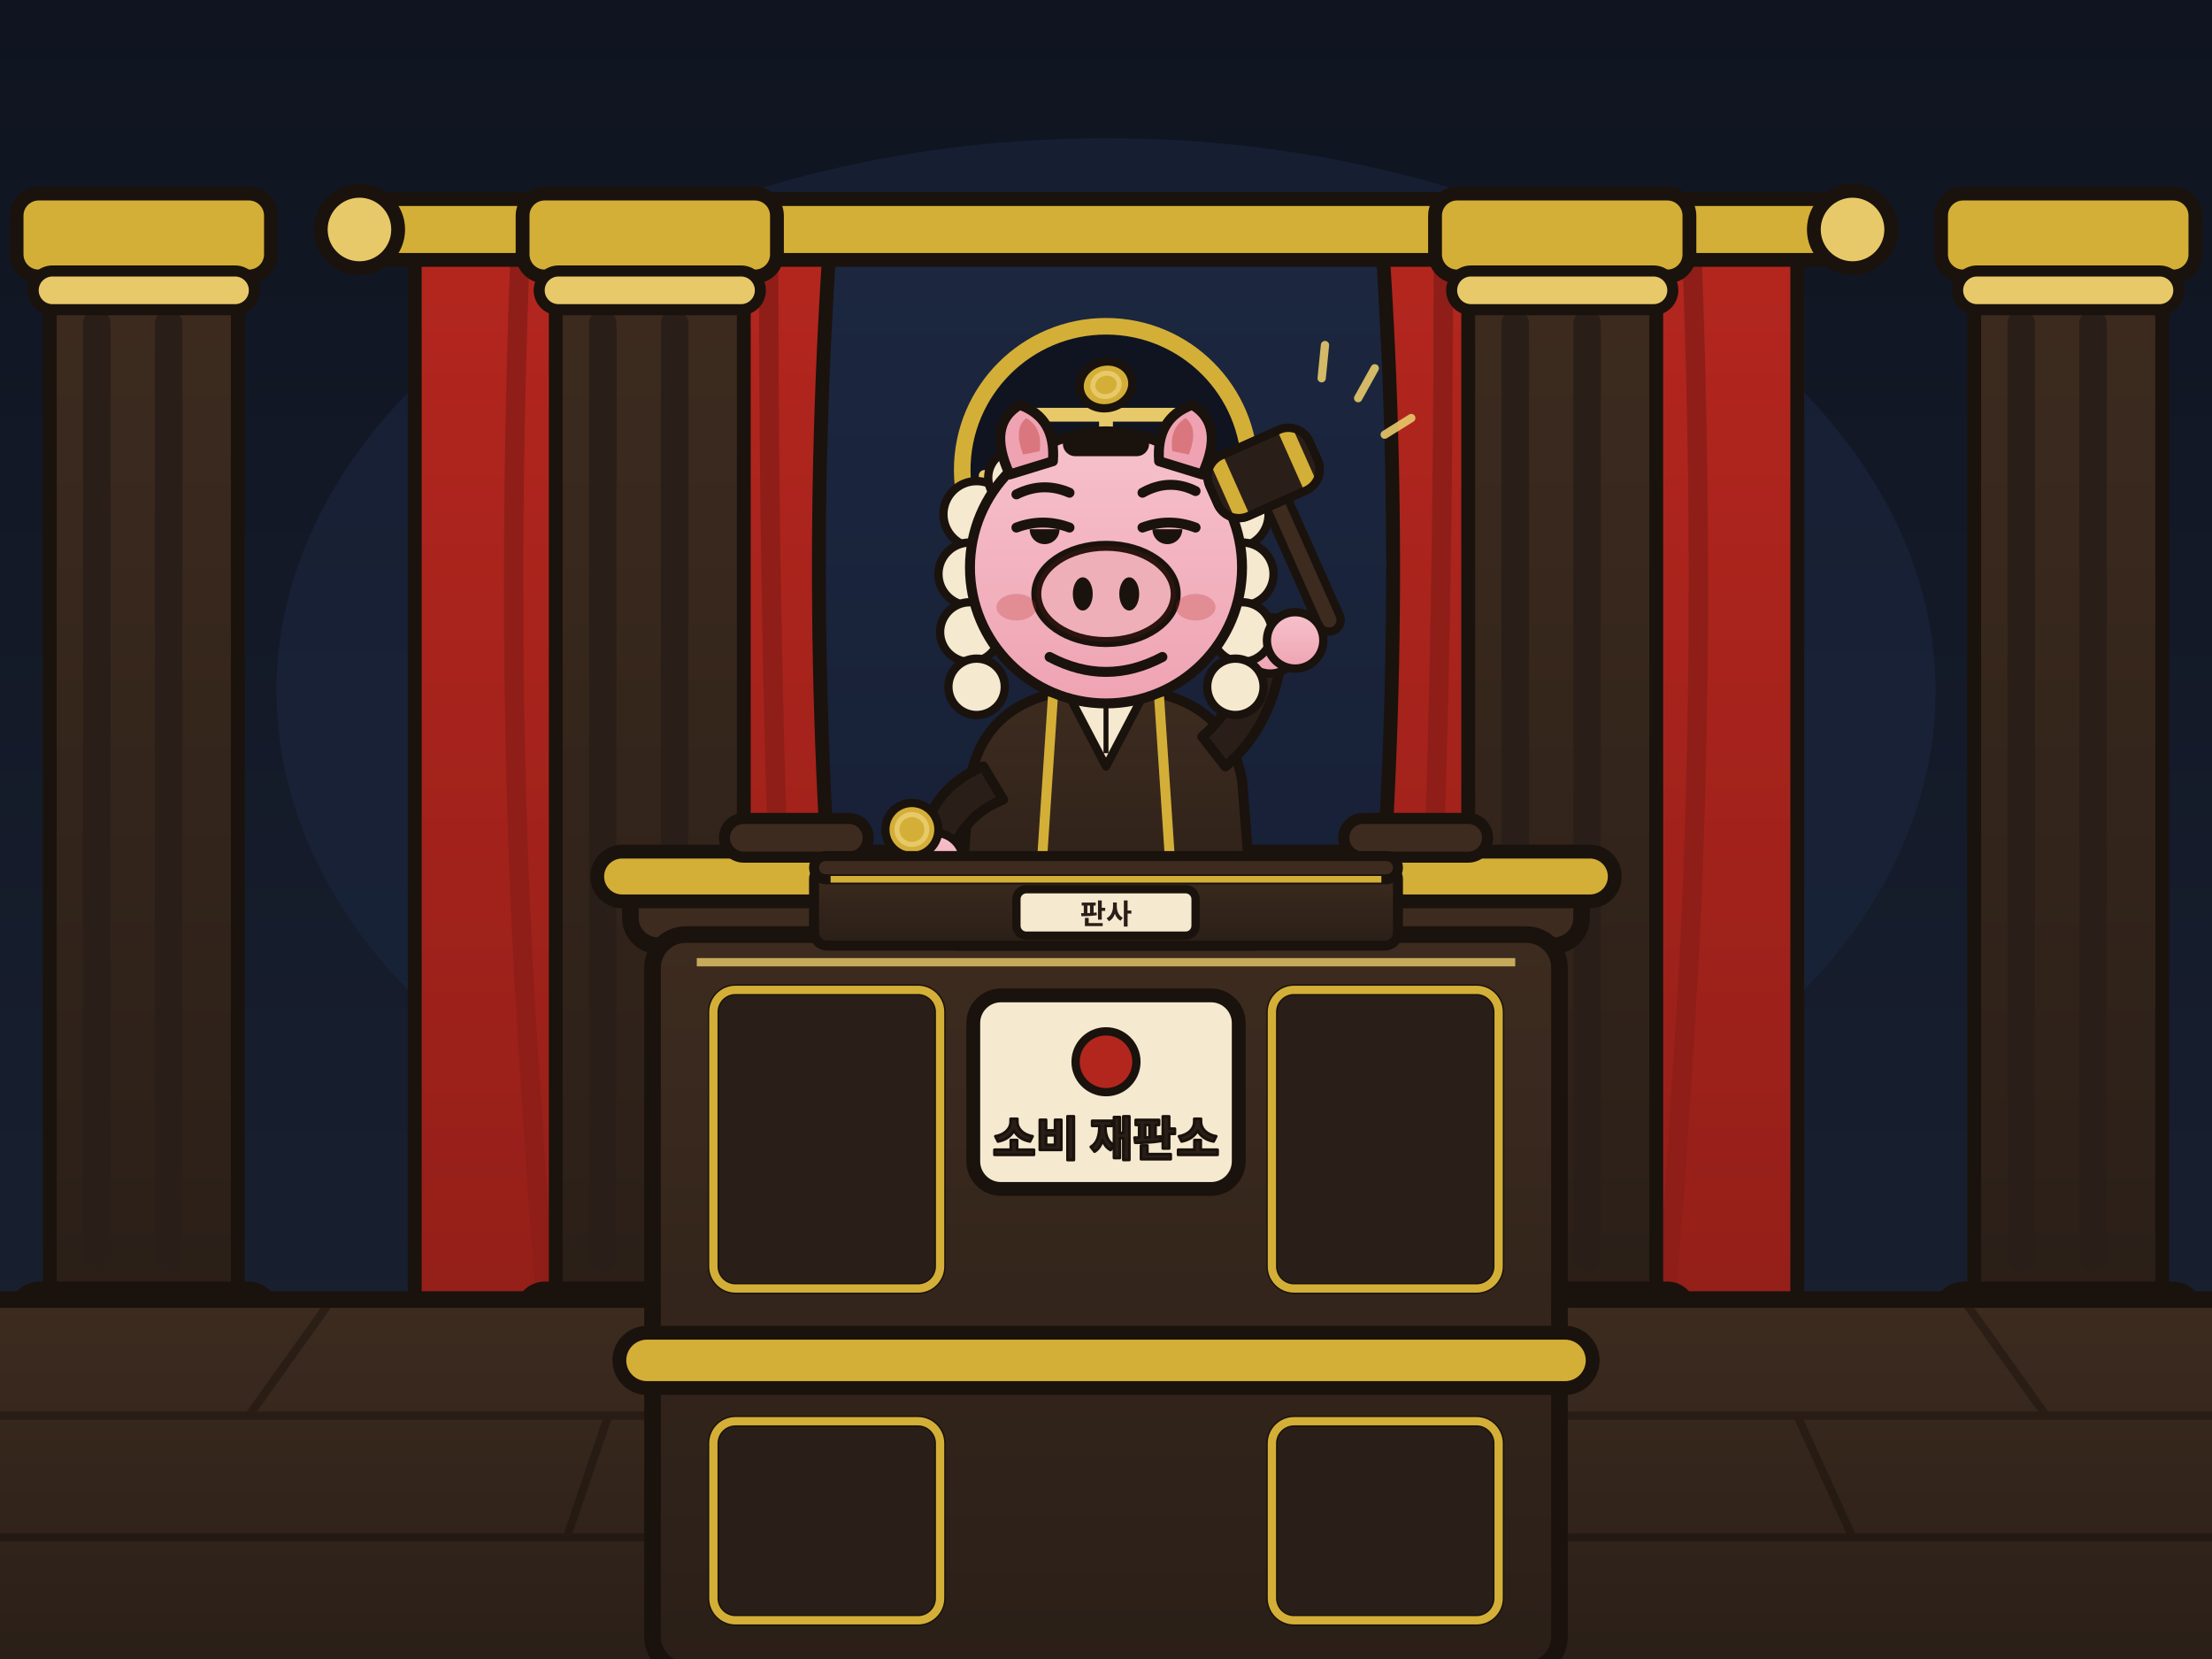
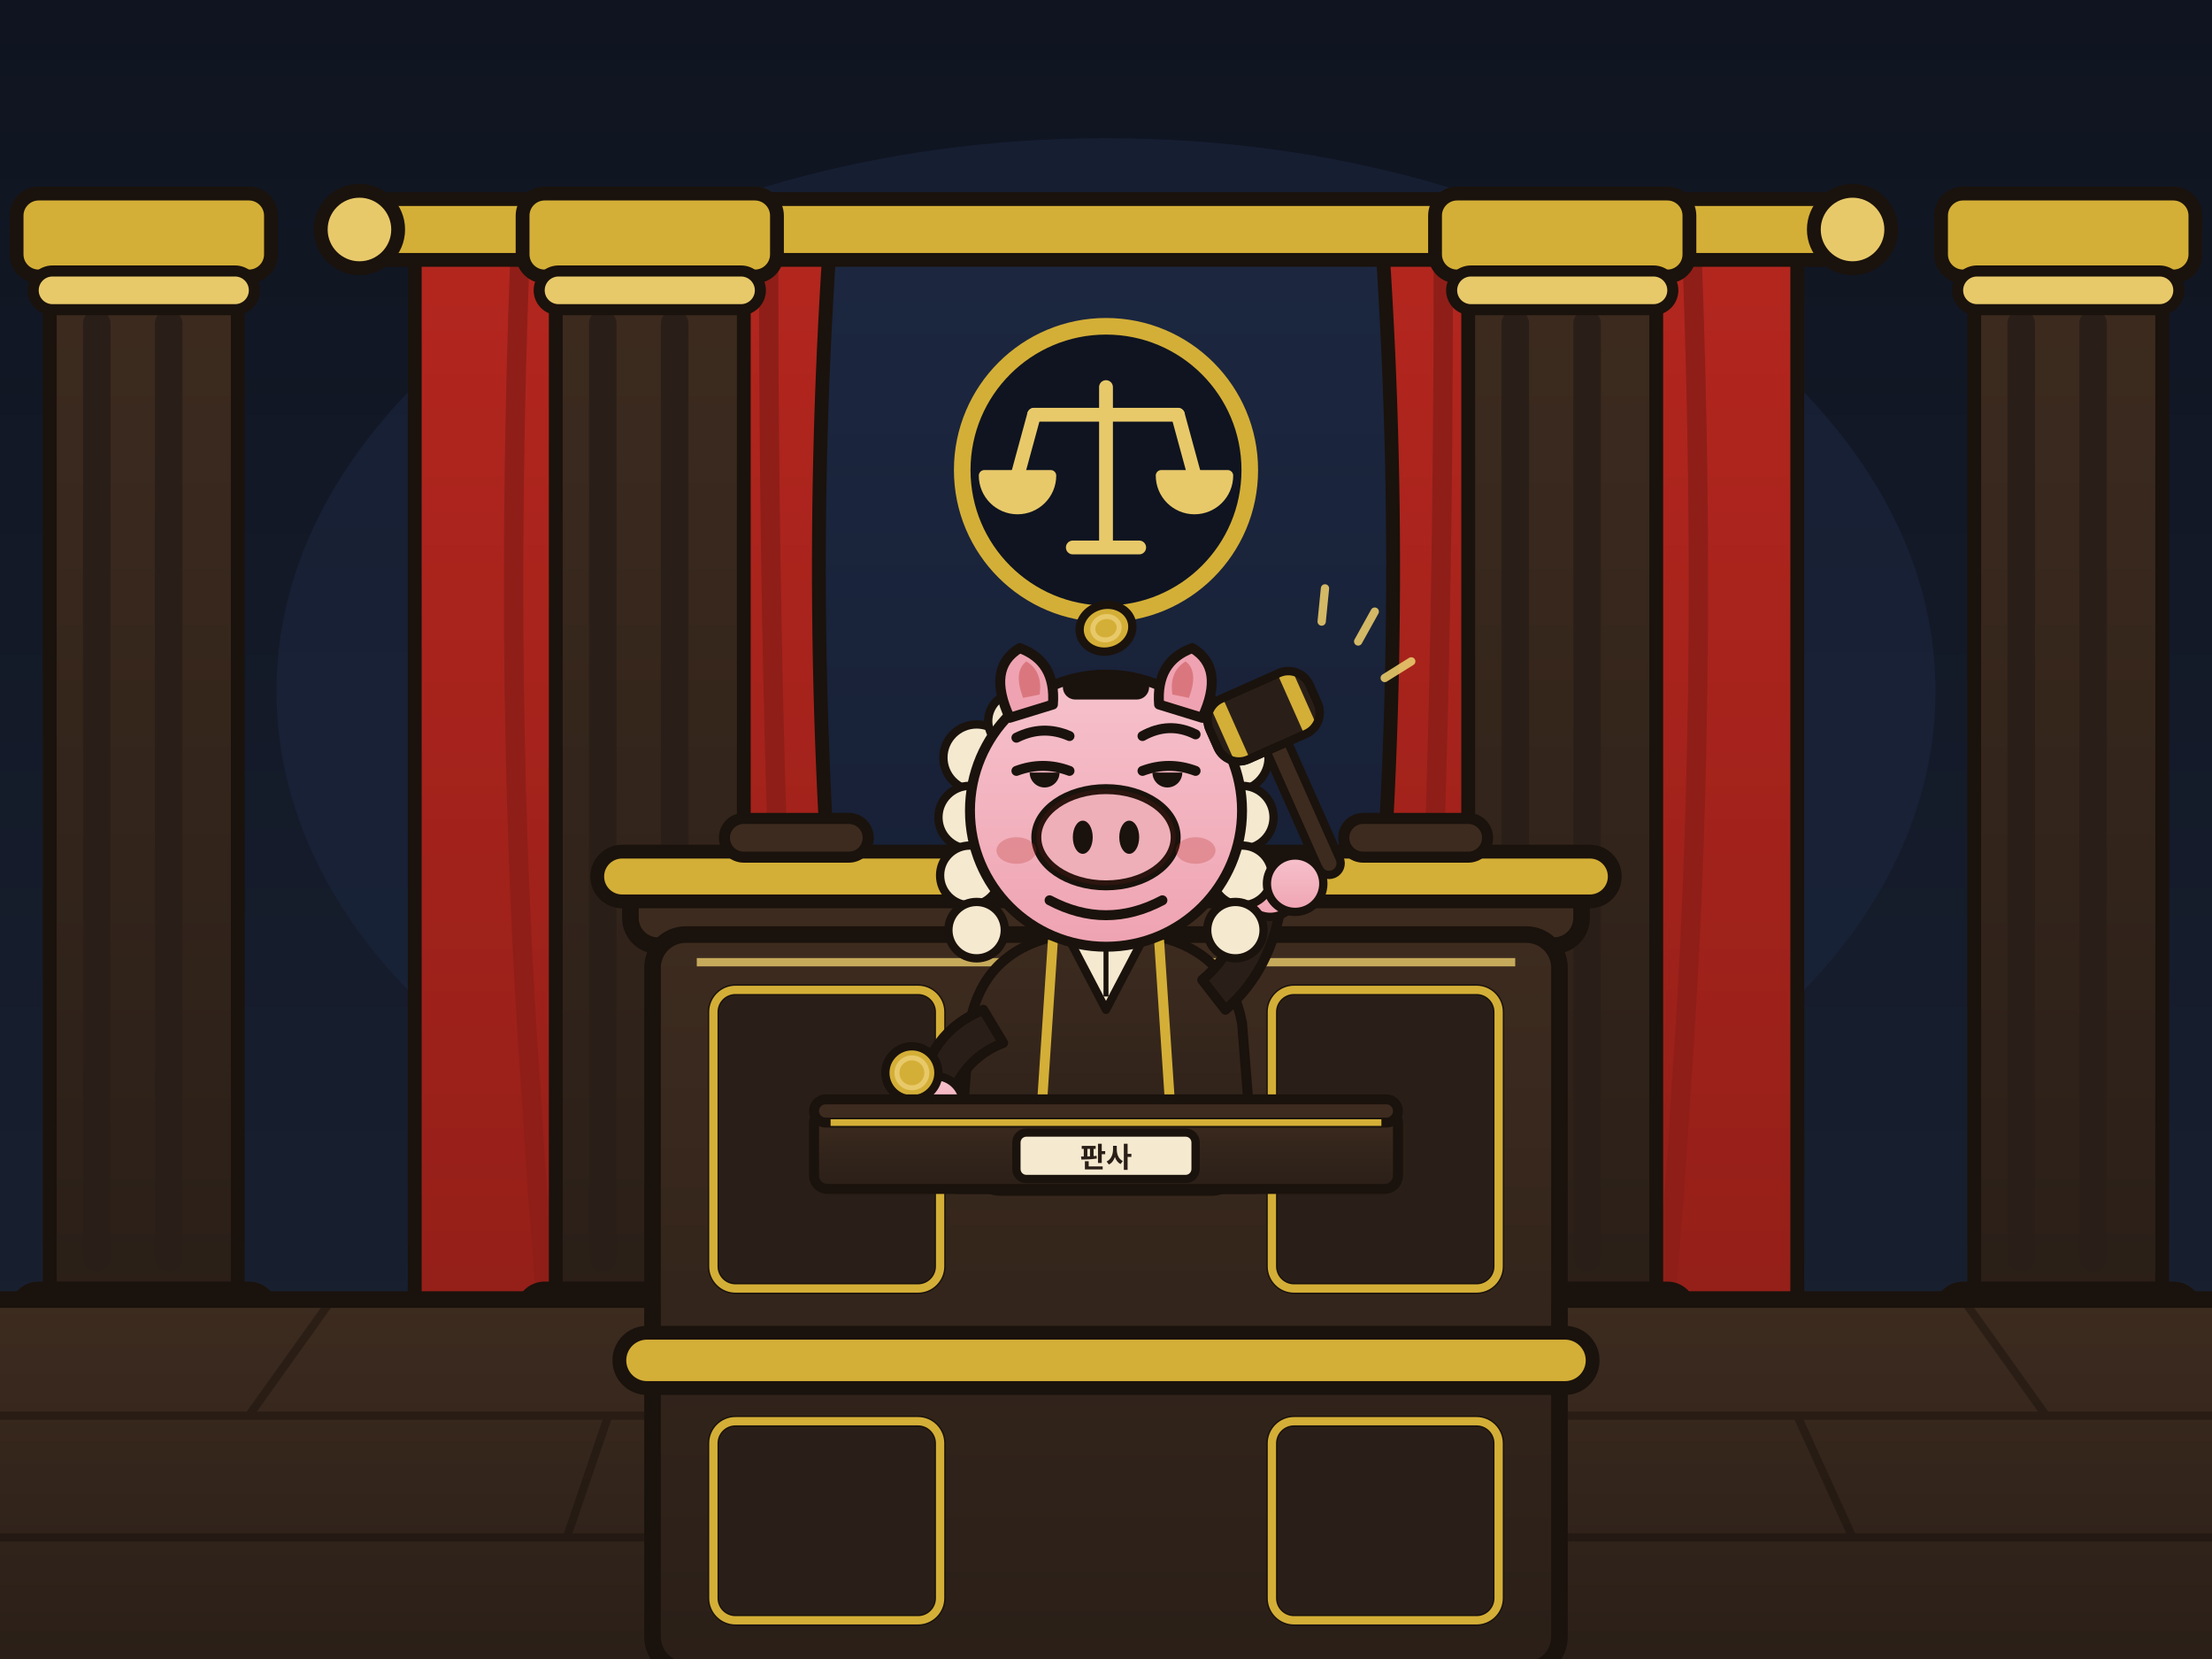
<svg xmlns="http://www.w3.org/2000/svg" viewBox="0 0 800 600" role="img" aria-label="소비 재판소 법정 배경 — 판사 착석">
  <defs>
    <linearGradient id="wallGrad" x1="0" y1="0" x2="0" y2="1">
      <stop offset="0" stop-color="#0f1420" />
      <stop offset="1" stop-color="#1a2233" />
    </linearGradient>
    <linearGradient id="curtainRed" x1="0" y1="0" x2="0" y2="1">
      <stop offset="0" stop-color="#b3261e" />
      <stop offset="1" stop-color="#8f1e18" />
    </linearGradient>
    <linearGradient id="curtainNavy" x1="0" y1="0" x2="0" y2="1">
      <stop offset="0" stop-color="#1c2740" />
      <stop offset="1" stop-color="#141c30" />
    </linearGradient>
    <linearGradient id="woodFront" x1="0" y1="0" x2="0" y2="1">
      <stop offset="0" stop-color="#3d2b1f" />
      <stop offset="1" stop-color="#2a1f18" />
    </linearGradient>
    <linearGradient id="floorGrad" x1="0" y1="0" x2="0" y2="1">
      <stop offset="0" stop-color="#3d2b1f" />
      <stop offset="1" stop-color="#2a1f18" />
    </linearGradient>
    <g id="curtainPanel">
      <path d="M0,0 h150 q-10,150 6,300 q8,80 24,150 L0,450 Z" fill="url(#curtainRed)" stroke="#1a120c" stroke-width="5" stroke-linejoin="round" />
      <path d="M38,4 q-6,160 4,300 q4,70 12,138" fill="none" stroke="#8f1e18" stroke-width="7" stroke-linecap="round" />
      <path d="M86,4 q-4,170 4,310 q3,60 10,128" fill="none" stroke="#8f1e18" stroke-width="7" stroke-linecap="round" />
      <path d="M128,4 q0,180 8,320 q3,55 12,118" fill="none" stroke="#8f1e18" stroke-width="7" stroke-linecap="round" />
      <path d="M96,330 q40,26 80,20 l-6,34 q-44,8 -86,-24 Z" fill="#d4af37" stroke="#1a120c" stroke-width="5" stroke-linejoin="round" />
    </g>
    <g id="column">
      <rect x="-34" y="96" width="68" height="380" rx="8" fill="url(#woodFront)" stroke="#1a120c" stroke-width="5" />
      <rect x="-22" y="112" width="10" height="348" rx="5" fill="#2a1f18" stroke="none" />
      <rect x="4" y="112" width="10" height="348" rx="5" fill="#2a1f18" stroke="none" />
      <rect x="-46" y="70" width="92" height="30" rx="8" fill="#d4af37" stroke="#1a120c" stroke-width="5" />
      <rect x="-40" y="98" width="80" height="14" rx="7" fill="#e8c96a" stroke="#1a120c" stroke-width="4" />
      <rect x="-46" y="466" width="92" height="26" rx="8" fill="#d4af37" stroke="#1a120c" stroke-width="5" />
    </g>
    <linearGradient id="bgGrad" x1="0" y1="0" x2="0" y2="1">
      <stop offset="0" stop-color="#0f1420" />
      <stop offset="1" stop-color="#1a2233" />
    </linearGradient>
    <linearGradient id="robeGrad" x1="0" y1="0" x2="0" y2="1">
      <stop offset="0" stop-color="#3d2b1f" />
      <stop offset="1" stop-color="#2a1f18" />
    </linearGradient>
    <linearGradient id="benchGrad" x1="0" y1="0" x2="0" y2="1">
      <stop offset="0" stop-color="#3d2b1f" />
      <stop offset="1" stop-color="#2a1f18" />
    </linearGradient>
    <linearGradient id="pigGrad" x1="0" y1="0" x2="0" y2="1">
      <stop offset="0" stop-color="#f6c2cc" />
      <stop offset="1" stop-color="#efa3b2" />
    </linearGradient>
  </defs>
  <rect x="0" y="0" width="800" height="600" fill="url(#wallGrad)" />
  <ellipse cx="400" cy="250" rx="300" ry="200" fill="#1c2740" opacity="0.55" />
  <rect x="150" y="86" width="500" height="380" fill="url(#curtainNavy)" stroke="#1a120c" stroke-width="5" />
  <use href="#curtainPanel" x="150" y="90" />
  <use href="#curtainPanel" x="-150" y="90" transform="scale(-1,1) translate(-500,0)" />
  <rect x="130" y="72" width="540" height="22" rx="11" fill="#d4af37" stroke="#1a120c" stroke-width="5" />
  <circle cx="130" cy="83" r="14" fill="#e8c96a" stroke="#1a120c" stroke-width="5" />
  <circle cx="670" cy="83" r="14" fill="#e8c96a" stroke="#1a120c" stroke-width="5" />
  <g stroke="#1a120c" stroke-width="4" stroke-linejoin="round">
    <circle cx="400" cy="170" r="52" fill="#0f1420" />
    <circle cx="400" cy="170" r="52" fill="none" stroke="#d4af37" stroke-width="6" />
    <g stroke="#e8c96a" stroke-width="5" fill="none" stroke-linecap="round">
      <line x1="400" y1="140" x2="400" y2="196" />
      <line x1="374" y1="150" x2="426" y2="150" />
      <line x1="374" y1="150" x2="368" y2="172" />
      <line x1="426" y1="150" x2="432" y2="172" />
      <path d="M356,172 h24 a12,12 0 0 1 -24,0 Z" fill="#e8c96a" stroke-width="4" />
      <path d="M420,172 h24 a12,12 0 0 1 -24,0 Z" fill="#e8c96a" stroke-width="4" />
      <line x1="388" y1="198" x2="412" y2="198" />
    </g>
  </g>
  <use href="#column" x="235" y="0" />
  <use href="#column" x="565" y="0" />
  <use href="#column" x="52" y="0" />
  <use href="#column" x="748" y="0" />
  <rect x="0" y="470" width="800" height="130" fill="url(#floorGrad)" />
  <line x1="0" y1="470" x2="800" y2="470" stroke="#1a120c" stroke-width="6" />
  <g stroke="#1a120c" stroke-width="3" opacity="0.5">
    <line x1="0" y1="512" x2="800" y2="512" />
    <line x1="0" y1="556" x2="800" y2="556" />
    <line x1="120" y1="470" x2="90" y2="512" />
    <line x1="330" y1="470" x2="315" y2="512" />
    <line x1="540" y1="470" x2="555" y2="512" />
    <line x1="710" y1="470" x2="740" y2="512" />
    <line x1="220" y1="512" x2="205" y2="556" />
    <line x1="470" y1="512" x2="485" y2="556" />
    <line x1="650" y1="512" x2="670" y2="556" />
  </g>
  <g stroke="#1a120c" stroke-linejoin="round">
    <rect x="228" y="316" width="344" height="26" rx="10" fill="#3d2b1f" stroke-width="6" />
    <rect x="216" y="308" width="368" height="18" rx="9" fill="#d4af37" stroke-width="5" />
    <rect x="236" y="338" width="328" height="266" rx="12" fill="url(#woodFront)" stroke-width="6" />
    <rect x="258" y="358" width="82" height="108" rx="8" fill="#2a1f18" stroke-width="4" />
    <rect x="460" y="358" width="82" height="108" rx="8" fill="#2a1f18" stroke-width="4" />
    <rect x="258" y="358" width="82" height="108" rx="8" fill="none" stroke="#d4af37" stroke-width="3" />
    <rect x="460" y="358" width="82" height="108" rx="8" fill="none" stroke="#d4af37" stroke-width="3" />
    <rect x="352" y="360" width="96" height="70" rx="10" fill="#f5e9d0" stroke-width="5" />
    <circle cx="400" cy="384" r="11" fill="#b3261e" stroke-width="3" />
    <text x="400" y="418" text-anchor="middle" font-family="sans-serif" font-size="17" font-weight="700" fill="#2a1f18">소비 재판소</text>
    <rect x="224" y="482" width="352" height="20" rx="10" fill="#d4af37" stroke-width="5" />
    <rect x="258" y="514" width="82" height="72" rx="8" fill="#2a1f18" stroke-width="4" />
    <rect x="460" y="514" width="82" height="72" rx="8" fill="#2a1f18" stroke-width="4" />
    <rect x="258" y="514" width="82" height="72" rx="8" fill="none" stroke="#d4af37" stroke-width="3" />
    <rect x="460" y="514" width="82" height="72" rx="8" fill="none" stroke="#d4af37" stroke-width="3" />
  </g>
  <line x1="252" y1="348" x2="548" y2="348" stroke="#e8c96a" stroke-width="3" opacity="0.8" />
  <g stroke="#1a120c" stroke-width="4" stroke-linejoin="round">
    <rect x="262" y="296" width="52" height="14" rx="7" fill="#3d2b1f" />
    <rect x="486" y="296" width="52" height="14" rx="7" fill="#3d2b1f" />
  </g>
-   <g transform="translate(280,102) scale(0.6)">
+   <g transform="translate(280,190) scale(0.6)">
    <g stroke="#e8c96a" stroke-width="5" stroke-linecap="round" opacity="0.9">
      <line x1="352" y1="70" x2="362" y2="52" />
      <line x1="368" y1="92" x2="384" y2="82" />
      <line x1="330" y1="58" x2="332" y2="38" />
    </g>
    <path d="M110 400 L118 300 Q126 258 168 248 L232 248 Q274 258 282 300 L290 400 Z" fill="url(#robeGrad)" stroke="#1a120c" stroke-width="6" stroke-linejoin="round" />
    <path d="M168 250 L158 400" stroke="#d4af37" stroke-width="6" fill="none" />
    <path d="M232 250 L242 400" stroke="#d4af37" stroke-width="6" fill="none" />
    <path d="M126 292 Q92 306 88 344 L104 352 Q112 322 138 312 Z" fill="#2a1f18" stroke="#1a120c" stroke-width="6" stroke-linejoin="round" />
    <circle cx="97" cy="349" r="17" fill="url(#pigGrad)" stroke="#1a120c" stroke-width="5" />
    <circle cx="83" cy="330" r="16" fill="#d4af37" stroke="#1a120c" stroke-width="5" />
    <circle cx="83" cy="330" r="9" fill="none" stroke="#e8c96a" stroke-width="3" />
    <path d="M272 292 Q300 268 306 226 L288 216 Q280 256 258 274 Z" fill="#2a1f18" stroke="#1a120c" stroke-width="6" stroke-linejoin="round" />
    <circle cx="299" cy="219" r="17" fill="url(#pigGrad)" stroke="#1a120c" stroke-width="5" />
    <path d="M178 250 L200 292 L222 250 Z" fill="#f5e9d0" stroke="#1a120c" stroke-width="5" stroke-linejoin="round" />
    <line x1="200" y1="256" x2="200" y2="284" stroke="#1a120c" stroke-width="3" />
    <g fill="#f5e9d0" stroke="#1a120c" stroke-width="5">
      <circle cx="122" cy="140" r="20" />
      <circle cx="118" cy="176" r="19" />
      <circle cx="118" cy="211" r="18" />
      <circle cx="122" cy="244" r="17" />
      <circle cx="278" cy="140" r="20" />
      <circle cx="282" cy="176" r="19" />
      <circle cx="282" cy="211" r="18" />
      <circle cx="278" cy="244" r="17" />
      <circle cx="146" cy="118" r="17" />
      <circle cx="254" cy="118" r="17" />
    </g>
    <circle cx="200" cy="172" r="82" fill="url(#pigGrad)" stroke="#1a120c" stroke-width="6" />
    <path d="M142 116 Q128 86 148 74 Q170 82 168 108 Z" fill="#efa3b2" stroke="#1a120c" stroke-width="6" stroke-linejoin="round" />
    <path d="M258 116 Q272 86 252 74 Q230 82 232 108 Z" fill="#efa3b2" stroke="#1a120c" stroke-width="6" stroke-linejoin="round" />
    <path d="M150 104 Q144 88 152 82 Q162 88 160 102 Z" fill="#b3261e" opacity="0.35" />
    <path d="M250 104 Q256 88 248 82 Q238 88 240 102 Z" fill="#b3261e" opacity="0.35" />
    <rect x="176" y="92" width="48" height="11" rx="5.5" fill="#1a120c" />
    <rect x="176" y="92" width="48" height="11" rx="5.5" fill="none" stroke="#1a120c" stroke-width="4" />
    <g transform="rotate(-14 200 62)">
      <ellipse cx="200" cy="62" rx="16" ry="14" fill="#d4af37" stroke="#1a120c" stroke-width="5" />
      <ellipse cx="200" cy="62" rx="8" ry="7" fill="none" stroke="#e8c96a" stroke-width="3" />
    </g>
    <g stroke="#1a120c" stroke-linecap="round" fill="none">
      <path d="M146 148 Q162 142 178 148" stroke-width="6" />
      <path d="M222 148 Q238 142 254 148" stroke-width="6" />
    </g>
    <path d="M154 149 A9 9 0 0 0 172 149 Z" fill="#1a120c" />
    <path d="M228 149 A9 9 0 0 0 246 149 Z" fill="#1a120c" />
    <path d="M146 128 Q162 120 178 127" stroke="#1a120c" stroke-width="6" stroke-linecap="round" fill="none" />
    <path d="M222 127 Q238 118 254 126" stroke="#1a120c" stroke-width="6" stroke-linecap="round" fill="none" />
    <ellipse cx="200" cy="188" rx="42" ry="29" fill="#f6c2cc" stroke="#1a120c" stroke-width="6" />
    <ellipse cx="200" cy="188" rx="42" ry="29" fill="#b3261e" opacity="0.12" />
    <ellipse cx="186" cy="188" rx="6" ry="10" fill="#1a120c" />
    <ellipse cx="214" cy="188" rx="6" ry="10" fill="#1a120c" />
    <path d="M166 226 Q200 244 234 226" stroke="#1a120c" stroke-width="6" stroke-linecap="round" fill="none" />
    <ellipse cx="146" cy="196" rx="12" ry="8" fill="#b3261e" opacity="0.25" />
    <ellipse cx="254" cy="196" rx="12" ry="8" fill="#b3261e" opacity="0.25" />
    <g transform="translate(14 -6) rotate(-24 305 175)">
      <rect x="298" y="130" width="14" height="90" rx="7" fill="#3d2b1f" stroke="#1a120c" stroke-width="5" />
      <rect x="272" y="96" width="66" height="40" rx="14" fill="#2a1f18" stroke="#1a120c" stroke-width="5" />
      <rect x="278" y="96" width="9" height="40" fill="#d4af37" />
      <rect x="323" y="96" width="9" height="40" fill="#d4af37" />
      <rect x="272" y="96" width="66" height="40" rx="14" fill="none" stroke="#1a120c" stroke-width="5" />
    </g>
    <circle cx="314" cy="216" r="17" fill="url(#pigGrad)" stroke="#1a120c" stroke-width="5" />
    <rect x="24" y="352" width="352" height="48" rx="8" fill="url(#benchGrad)" stroke="#1a120c" stroke-width="6" />
    <rect x="24" y="346" width="352" height="14" rx="7" fill="#3d2b1f" stroke="#1a120c" stroke-width="6" />
    <line x1="34" y1="360" x2="366" y2="360" stroke="#d4af37" stroke-width="4" />
    <rect x="146" y="366" width="108" height="28" rx="6" fill="#f5e9d0" stroke="#1a120c" stroke-width="5" />
    <text x="200" y="387" text-anchor="middle" font-family="'Apple SD Gothic Neo','Noto Sans KR',sans-serif" font-size="17" font-weight="700" fill="#2a1f18">판사</text>
  </g>
</svg>
